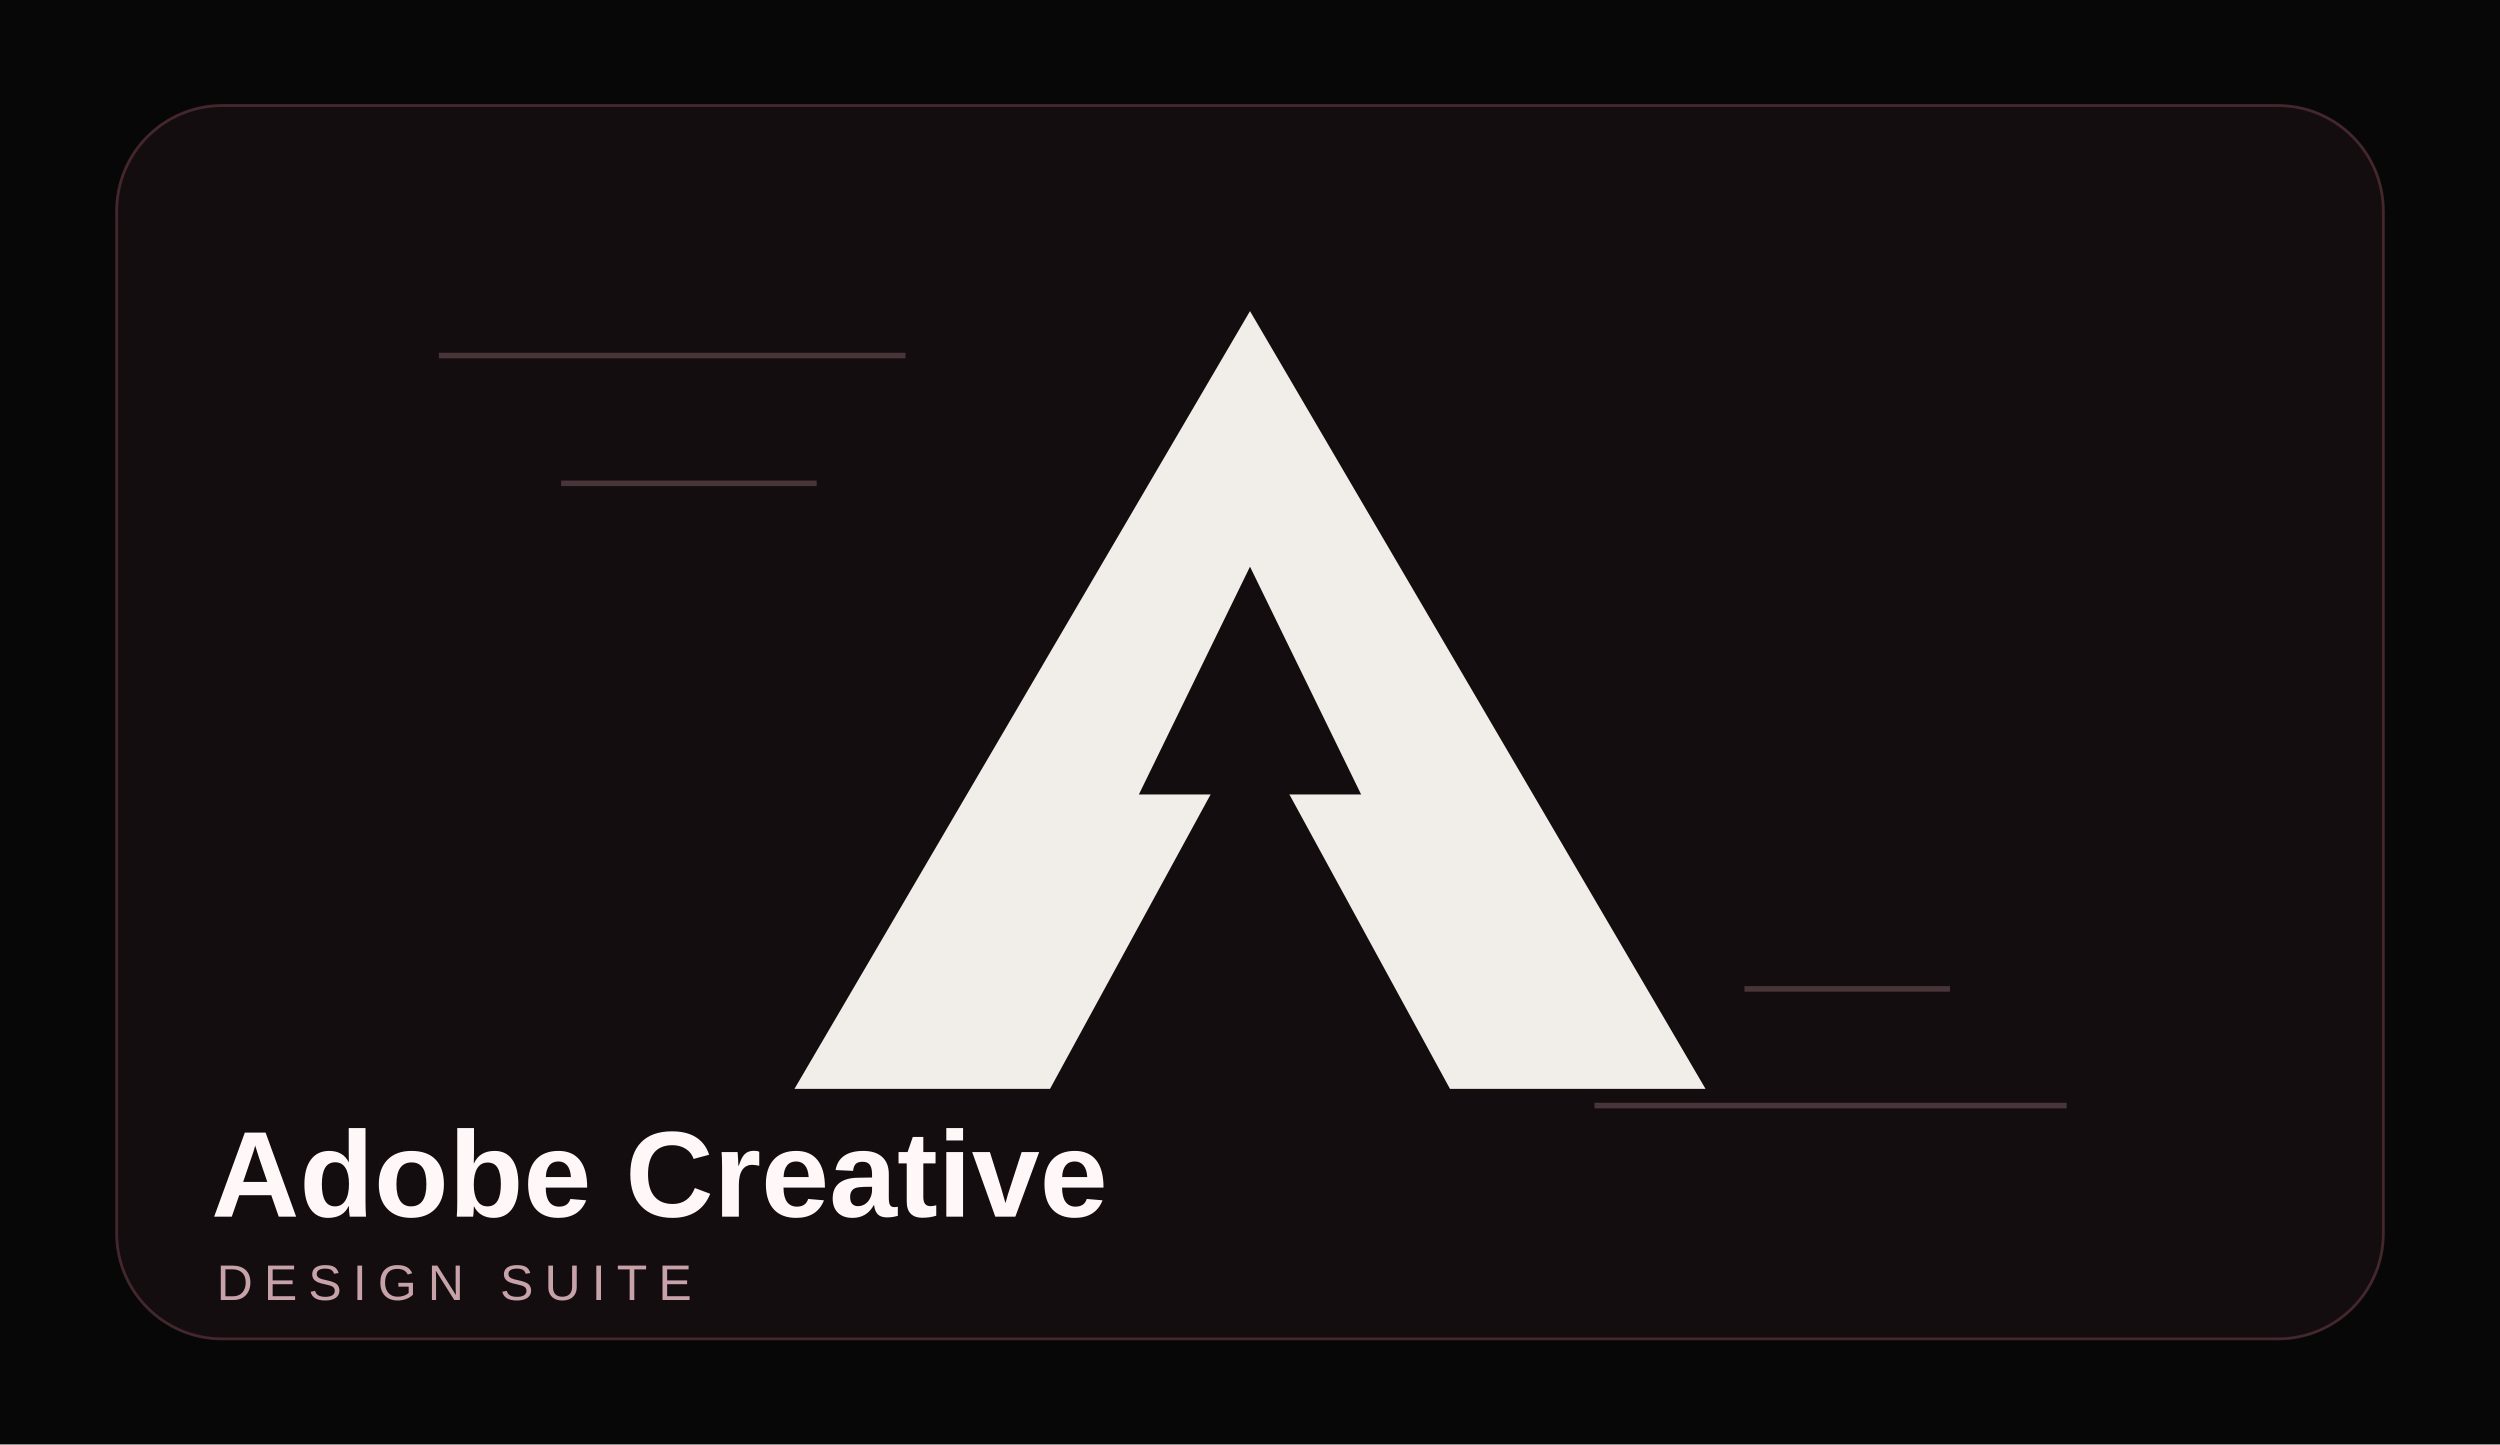
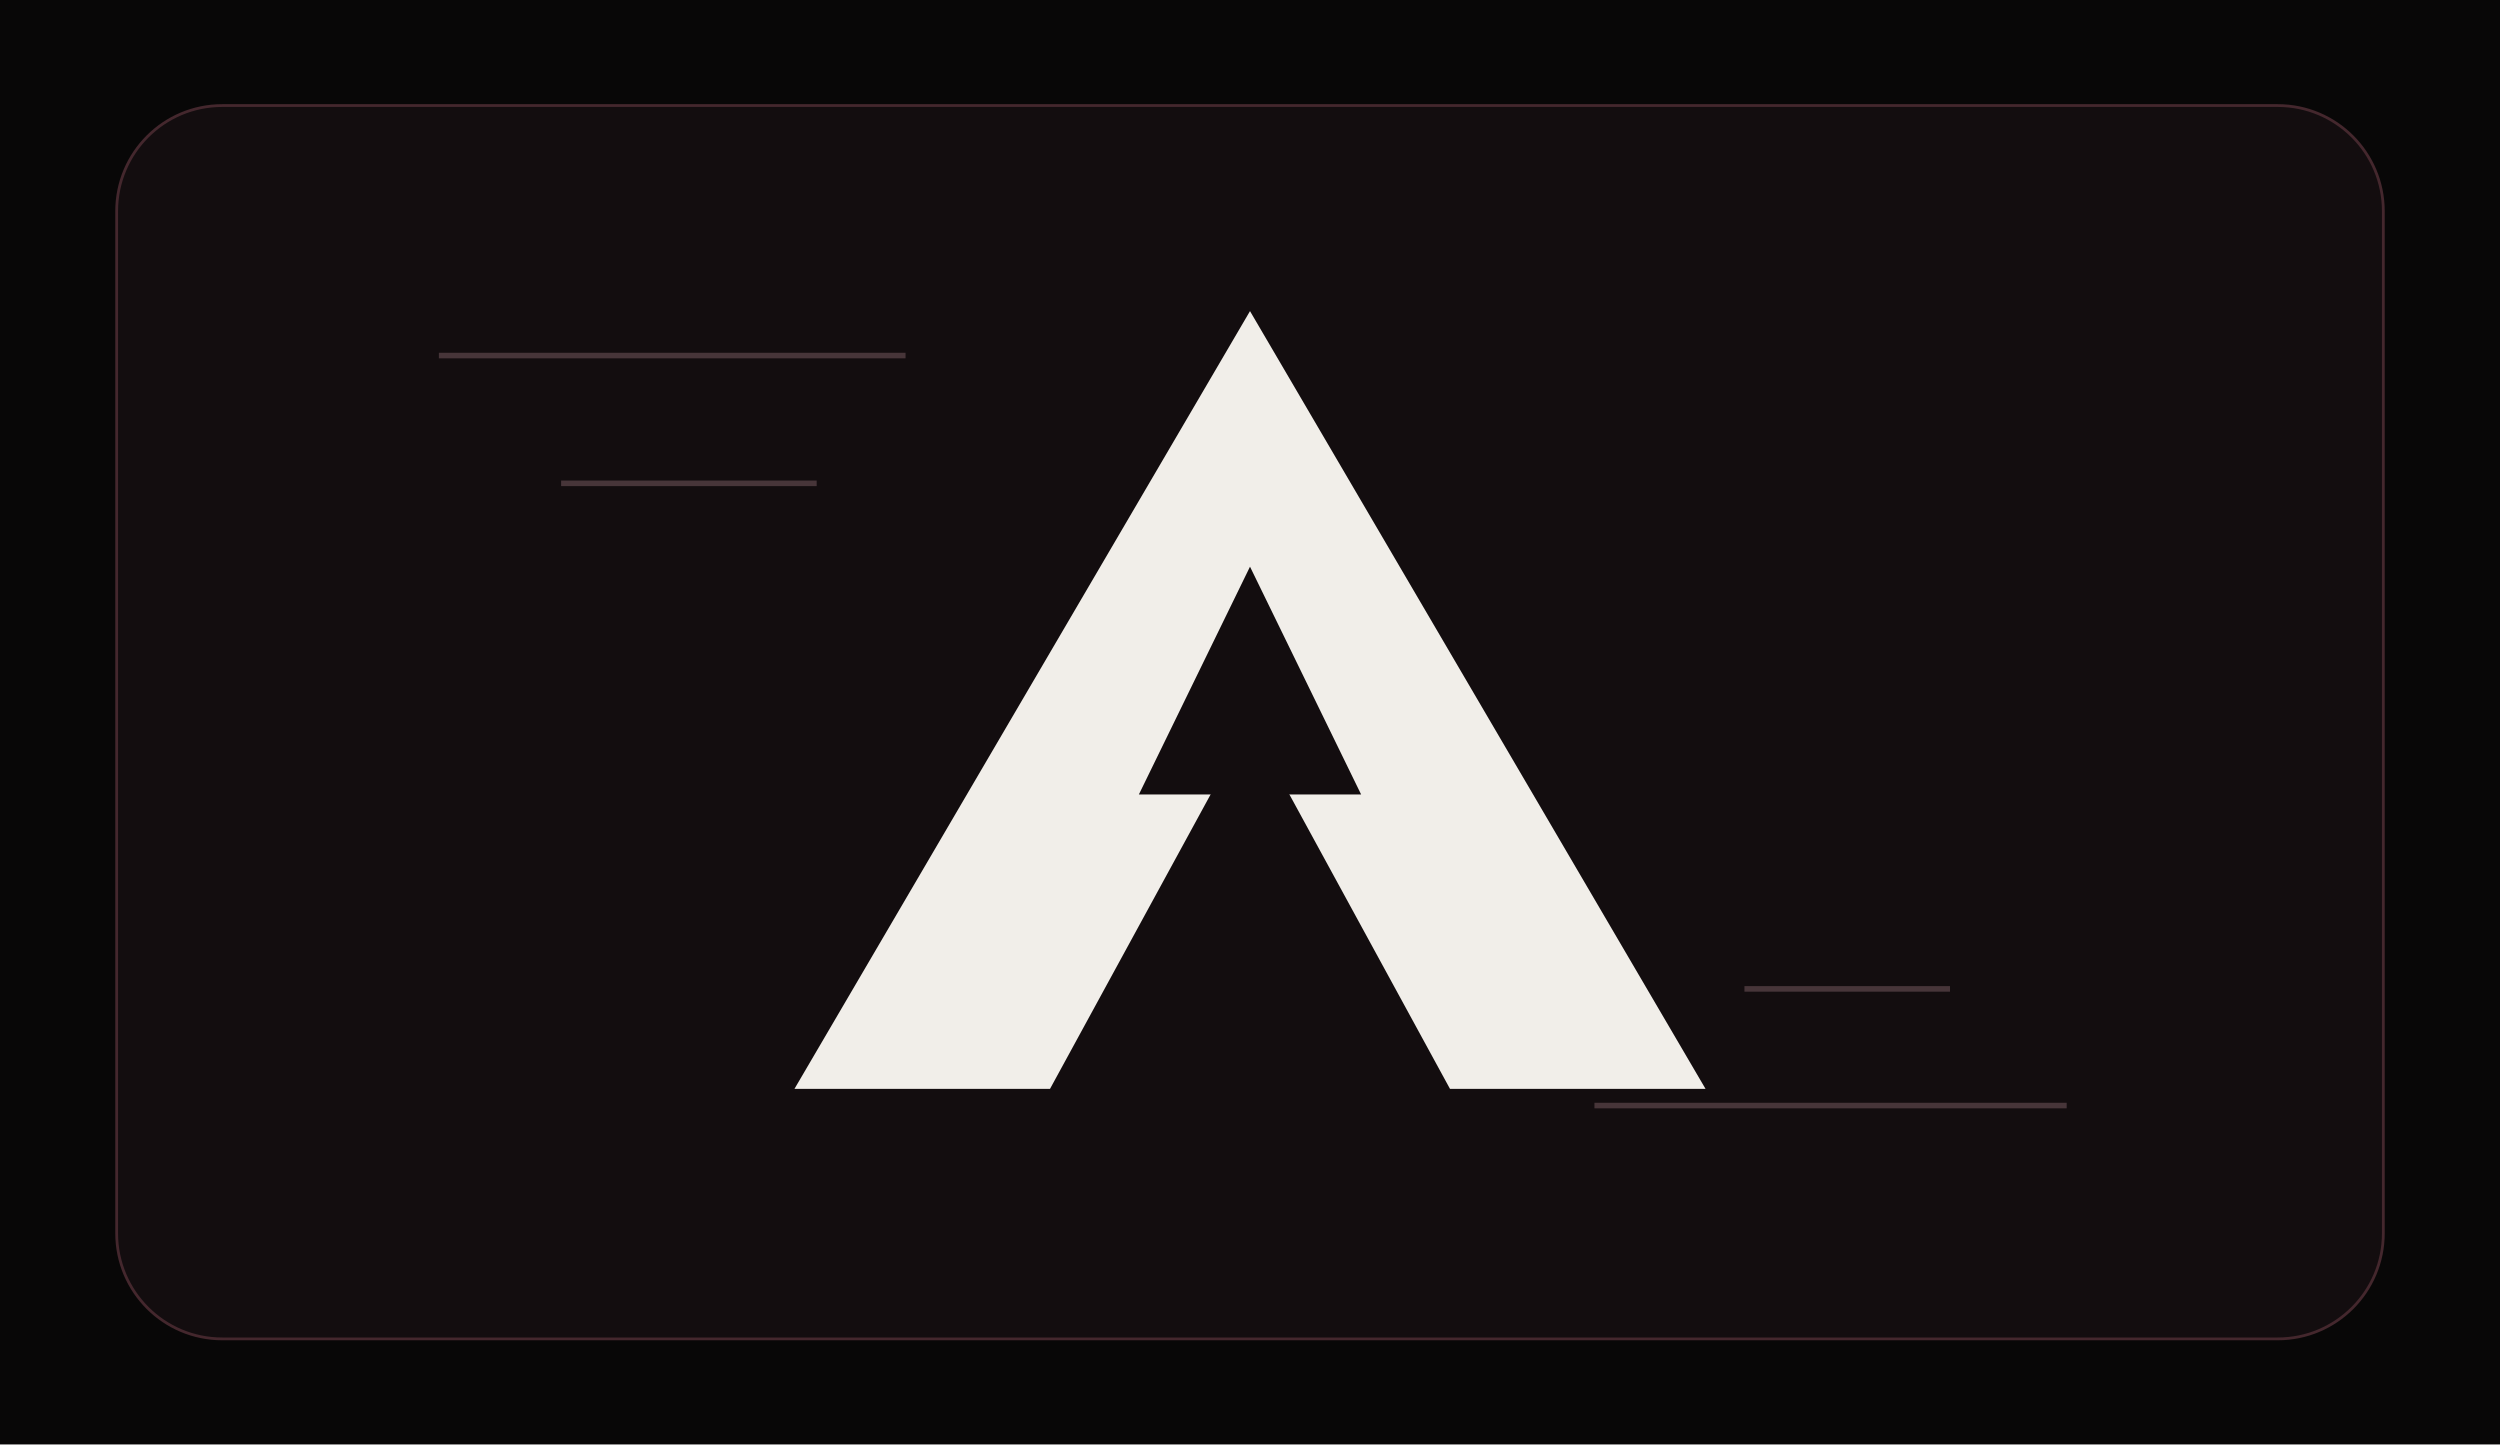
<svg xmlns="http://www.w3.org/2000/svg" viewBox="0 0 900 520" role="img" aria-label="Adobe account artwork">
  <rect width="900" height="520" fill="#080707" />
  <rect x="42" y="38" width="816" height="444" rx="38" fill="#130d0f" stroke="#44272d" />
  <path d="M158 128h168m248 270h170M202 174h92m334 182h74" stroke="#ffc4cf" stroke-width="2" opacity=".22" />
  <path d="M450 112 286 392h92l72-132 72 132h92L450 112Z" fill="#f1eee9" />
  <path d="M450 204 410 286h80l-40-82Z" fill="#130d0f" />
-   <text x="76" y="438" fill="#fff7f8" font-family="Arial, sans-serif" font-size="44" font-weight="800">Adobe Creative</text>
-   <text x="78" y="468" fill="#c7a2a8" font-family="Arial, sans-serif" font-size="18" letter-spacing="4">DESIGN SUITE</text>
</svg>
